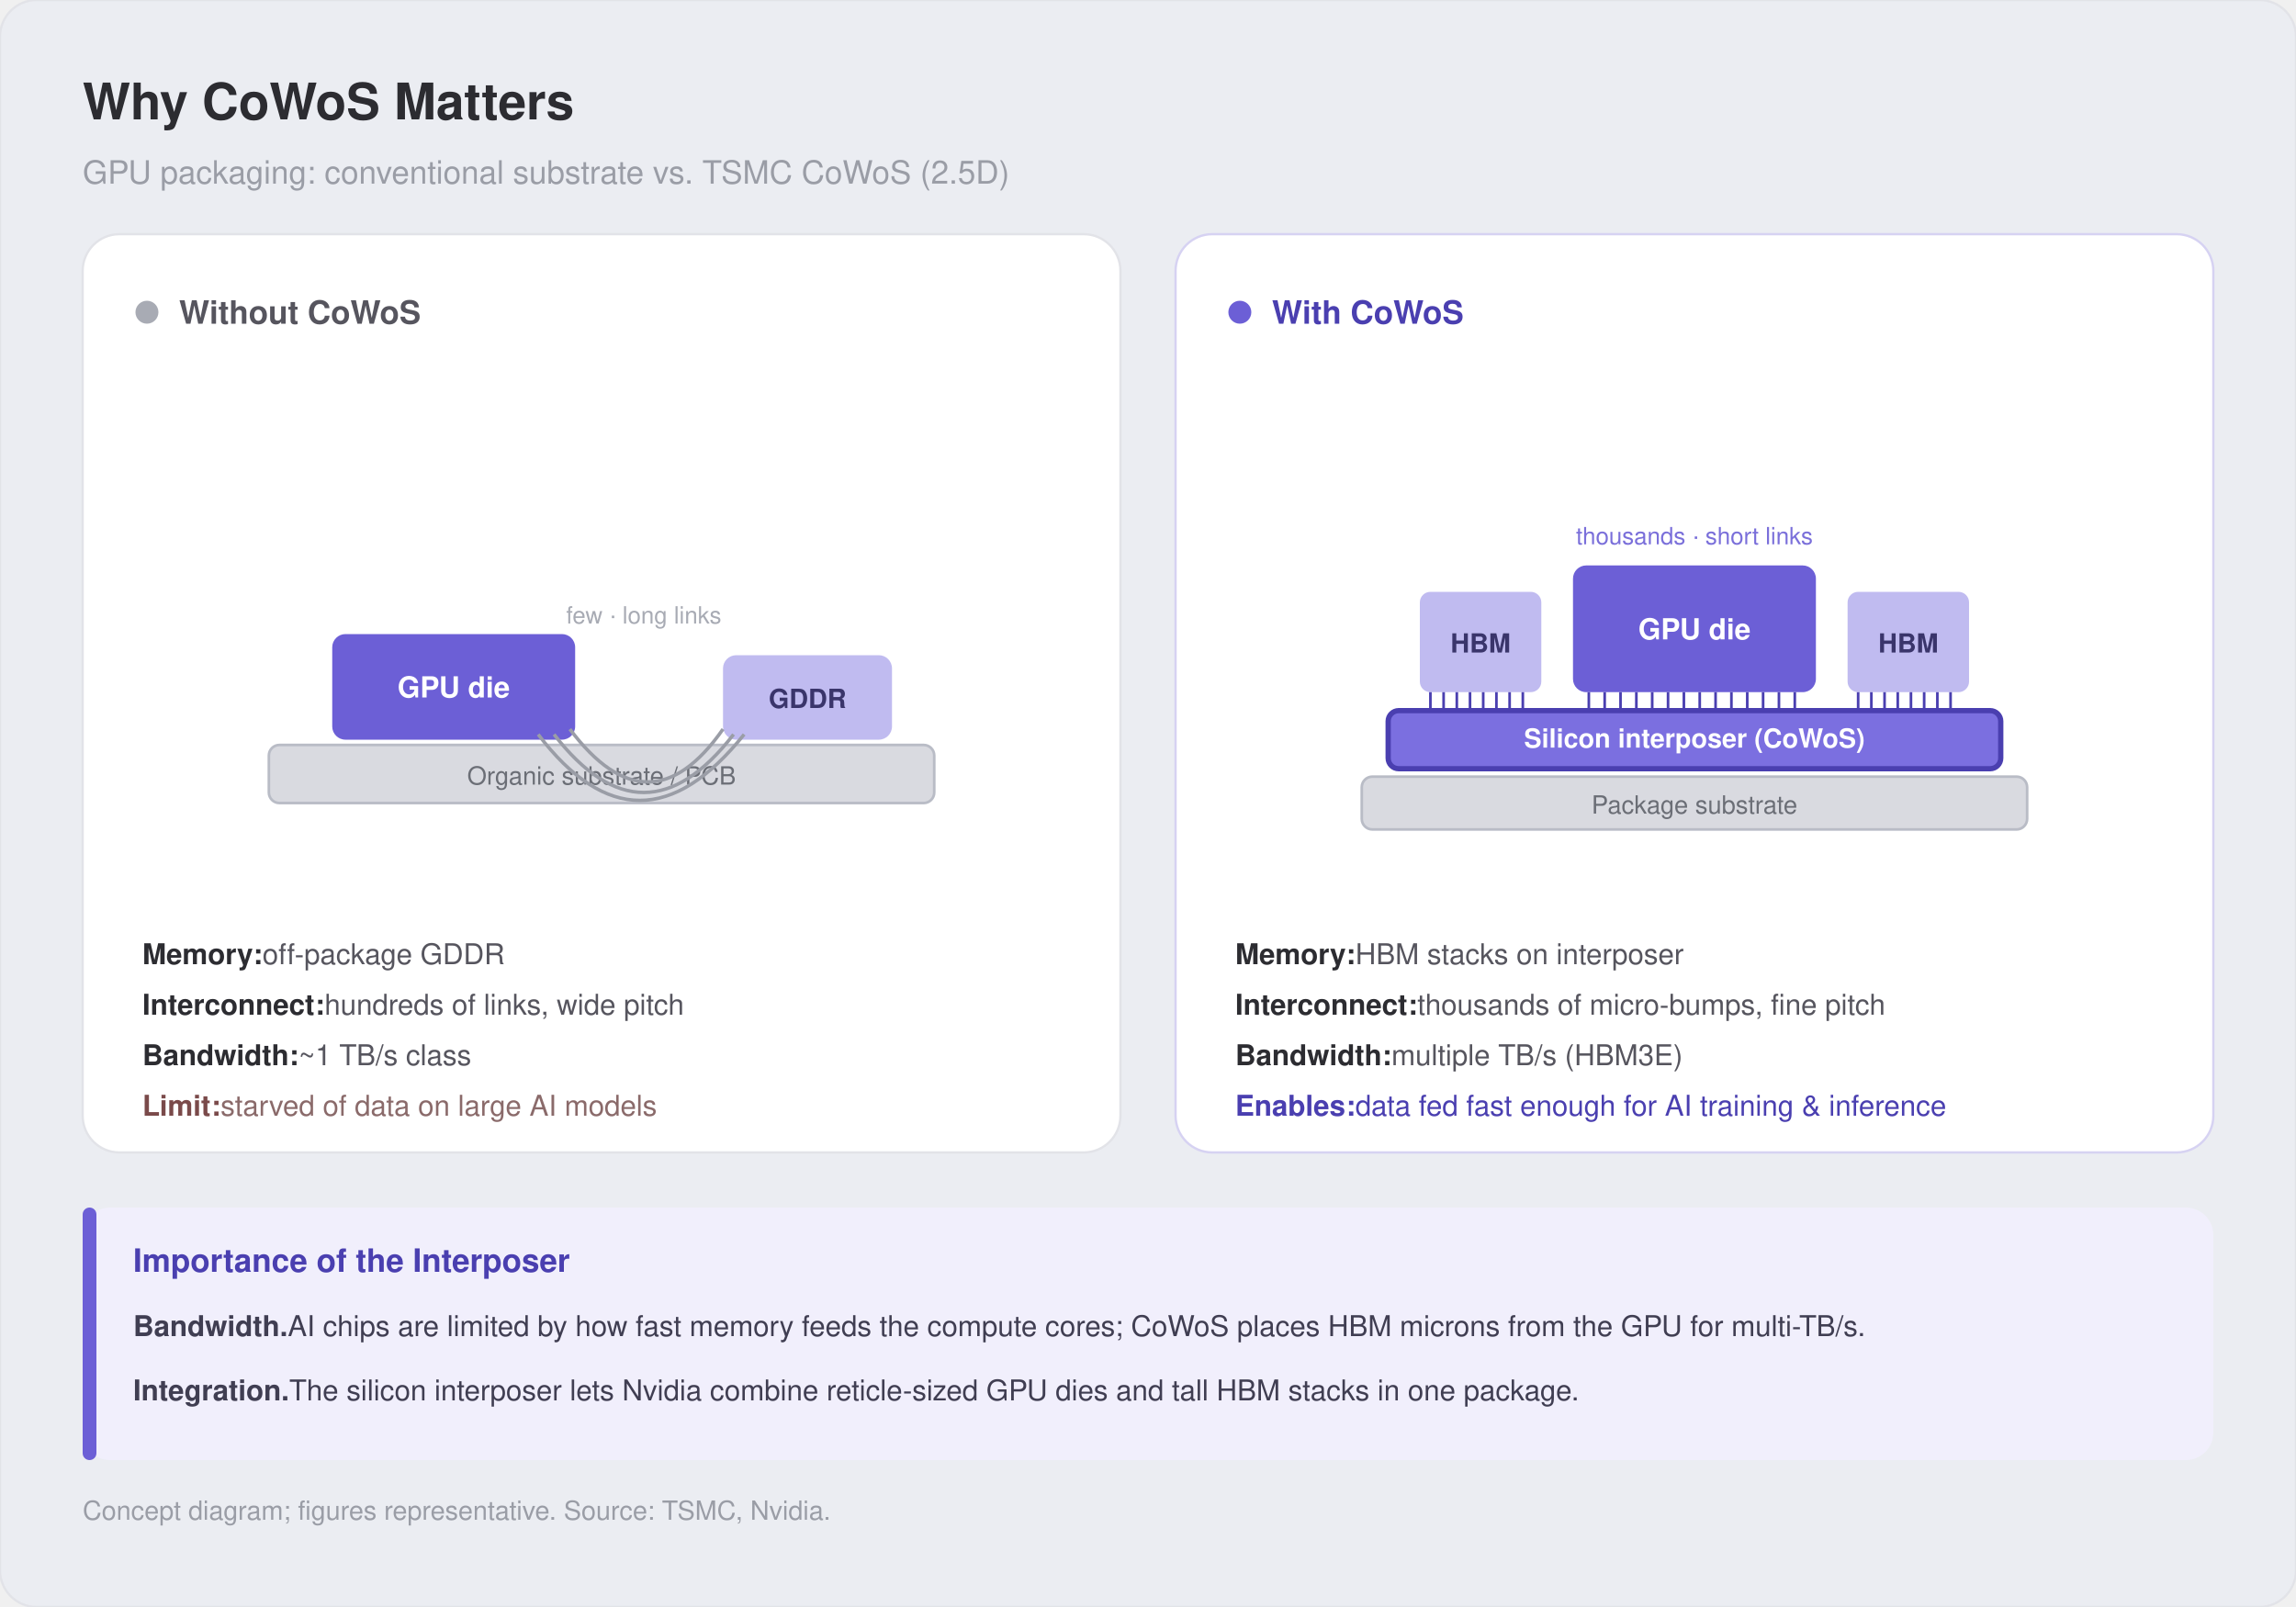
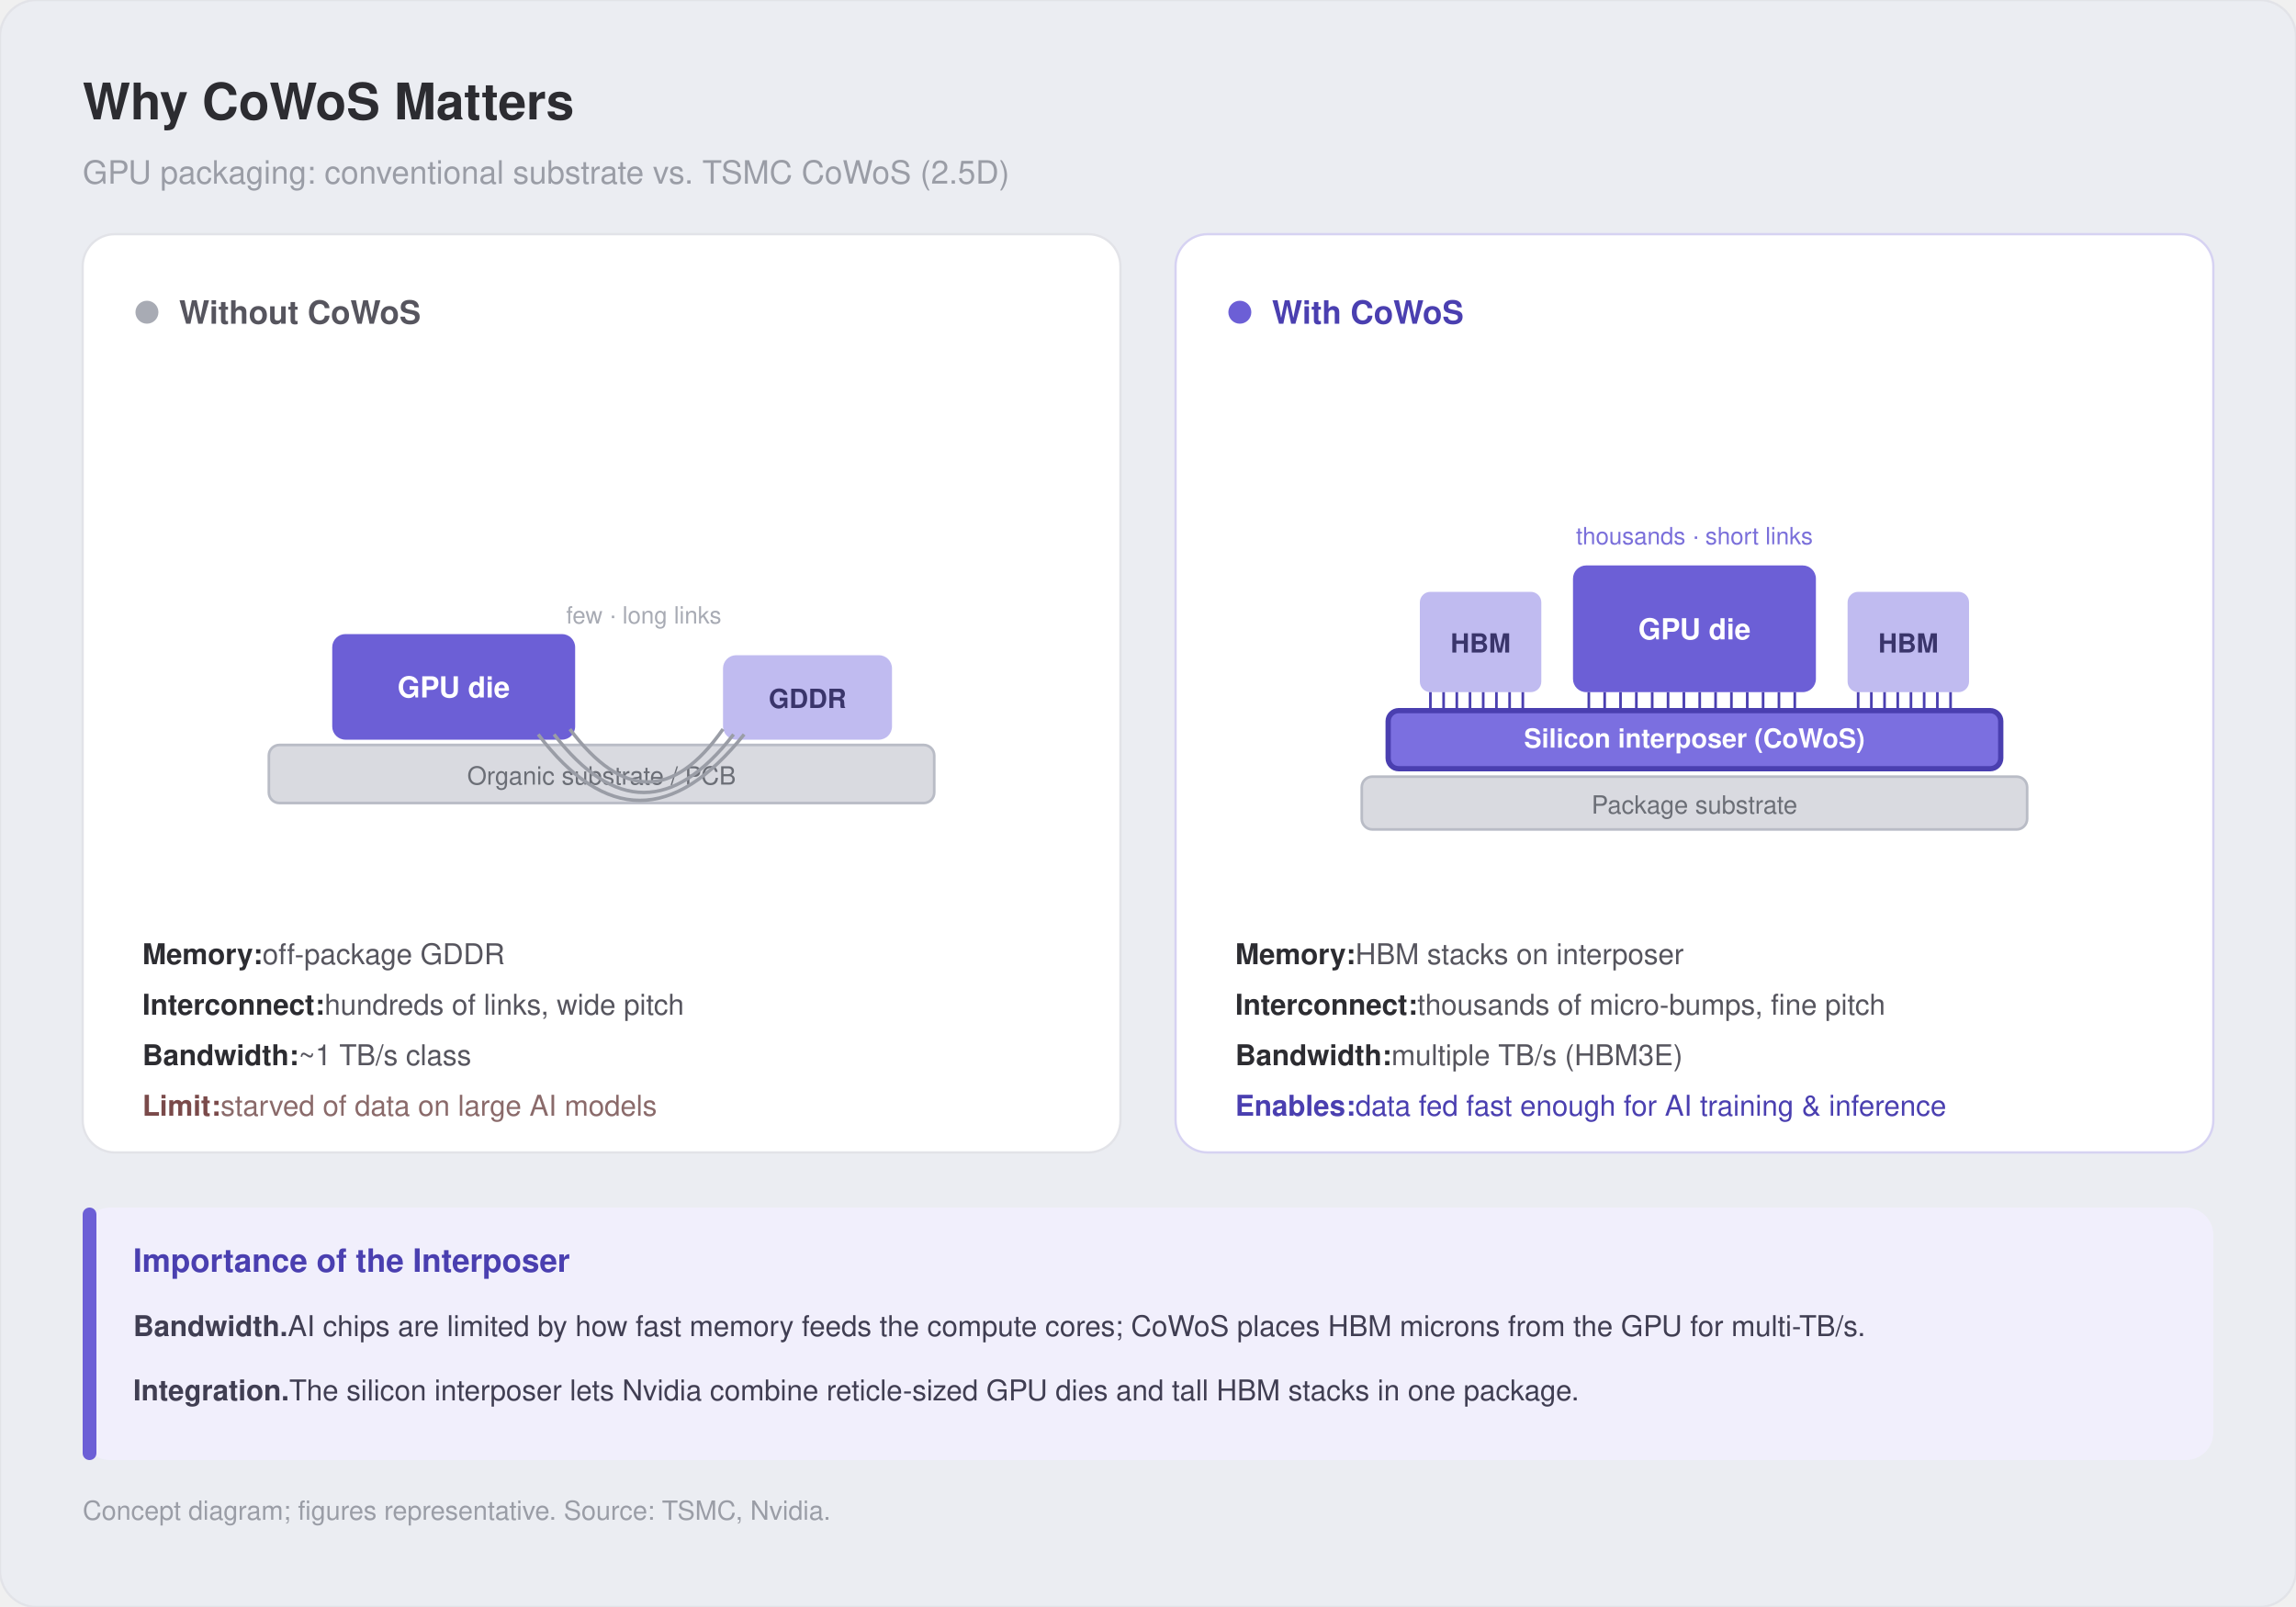
<svg xmlns="http://www.w3.org/2000/svg" width="1000" height="700" viewBox="0 -2 1000 700" font-family="Helvetica, Arial, sans-serif">
  <rect x="0" y="-2" width="1000" height="700" rx="16" fill="#EBEDF2" stroke="#E2E3E8" stroke-width="1" />
  <text x="36" y="50" font-size="22" font-weight="600" fill="#2C2C31">Why CoWoS Matters</text>
  <text x="36" y="78" font-size="14" fill="#9A9DA6">GPU packaging: conventional substrate vs. TSMC CoWoS (2.5D)</text>
-   <rect x="36" y="100" width="452" height="400" rx="16" fill="#FFFFFF" stroke="#E2E3E8" />
+   <rect x="36" y="100" width="452" height="400" rx="14" fill="#FFFFFF" stroke="#E2E3E8" />
  <circle cx="64" cy="134" r="5" fill="#A8ABB4" />
  <text x="78" y="139" font-size="14" font-weight="700" fill="#56555E">Without CoWoS</text>
  <g transform="translate(89.5,150) scale(1.15)">
    <rect x="24" y="150" width="252" height="22" rx="4" fill="#D9DAE0" stroke="#B9BCC6" />
    <text x="150" y="165" text-anchor="middle" font-size="9.5" fill="#6B6E76">Organic substrate / PCB</text>
    <rect x="48" y="108" width="92" height="40" rx="5" fill="#6C5FD6" />
    <text x="94" y="132" text-anchor="middle" font-size="11" fill="#FFFFFF" font-weight="600">GPU die</text>
    <rect x="196" y="116" width="64" height="32" rx="5" fill="#C0BBF0" />
    <text x="228" y="136" text-anchor="middle" font-size="10" fill="#3A356B" font-weight="600">GDDR</text>
    <path d="M138 144 Q168 184 196 144" fill="none" stroke="#9A9DA6" stroke-width="1.3" />
    <path d="M132 146 Q166 190 200 146" fill="none" stroke="#9A9DA6" stroke-width="1.3" />
    <path d="M126 146 Q164 196 204 146" fill="none" stroke="#9A9DA6" stroke-width="1.3" />
    <text x="166" y="104" text-anchor="middle" font-size="9" fill="#A8ABB4">few · long links</text>
  </g>
  <text x="62" y="418" font-size="12.5" fill="#56555E">
    <tspan fill="#2C2C31" font-weight="700">Memory: </tspan>off-package GDDR</text>
  <text x="62" y="440" font-size="12.5" fill="#56555E">
    <tspan fill="#2C2C31" font-weight="700">Interconnect: </tspan>hundreds of links, wide pitch</text>
  <text x="62" y="462" font-size="12.5" fill="#56555E">
    <tspan fill="#2C2C31" font-weight="700">Bandwidth: </tspan>~1 TB/s class</text>
  <text x="62" y="484" font-size="12.5" fill="#8A6A6A">
    <tspan fill="#7A4A4A" font-weight="700">Limit: </tspan>starved of data on large AI models</text>
-   <rect x="512" y="100" width="452" height="400" rx="16" fill="#FFFFFF" stroke="#D6D2F2" />
+   <rect x="512" y="100" width="452" height="400" rx="14" fill="#FFFFFF" stroke="#D6D2F2" />
  <circle cx="540" cy="134" r="5" fill="#6C5FD6" />
  <text x="554" y="139" font-size="14" font-weight="700" fill="#4A3FB0">With CoWoS</text>
  <g transform="translate(565.5,150) scale(1.15)">
    <rect x="24" y="162" width="252" height="20" rx="4" fill="#D9DAE0" stroke="#B9BCC6" />
    <text x="150" y="176" text-anchor="middle" font-size="9.5" fill="#6B6E76">Package substrate</text>
    <rect x="34" y="137" width="232" height="22" rx="4" fill="#7B6FE0" stroke="#4A3FB0" stroke-width="2" />
    <text x="150" y="151" text-anchor="middle" font-size="10" fill="#FFFFFF" font-weight="700">Silicon interposer (CoWoS)</text>
    <rect x="46" y="92" width="46" height="38" rx="4" fill="#C0BBF0" />
    <text x="69" y="115" text-anchor="middle" font-size="10" fill="#3A356B" font-weight="600">HBM</text>
    <rect x="104" y="82" width="92" height="48" rx="5" fill="#6C5FD6" />
    <text x="150" y="110" text-anchor="middle" font-size="11" fill="#FFFFFF" font-weight="600">GPU die</text>
    <rect x="208" y="92" width="46" height="38" rx="4" fill="#C0BBF0" />
    <text x="231" y="115" text-anchor="middle" font-size="10" fill="#3A356B" font-weight="600">HBM</text>
    <g stroke="#4A3FB0" stroke-width="1">
      <line x1="50" y1="130" x2="50" y2="137" />
      <line x1="55" y1="130" x2="55" y2="137" />
      <line x1="60" y1="130" x2="60" y2="137" />
      <line x1="65" y1="130" x2="65" y2="137" />
      <line x1="70" y1="130" x2="70" y2="137" />
      <line x1="75" y1="130" x2="75" y2="137" />
      <line x1="80" y1="130" x2="80" y2="137" />
      <line x1="85" y1="130" x2="85" y2="137" />
      <line x1="110" y1="130" x2="110" y2="137" />
      <line x1="116" y1="130" x2="116" y2="137" />
      <line x1="122" y1="130" x2="122" y2="137" />
      <line x1="128" y1="130" x2="128" y2="137" />
      <line x1="134" y1="130" x2="134" y2="137" />
      <line x1="140" y1="130" x2="140" y2="137" />
      <line x1="146" y1="130" x2="146" y2="137" />
      <line x1="152" y1="130" x2="152" y2="137" />
      <line x1="158" y1="130" x2="158" y2="137" />
      <line x1="164" y1="130" x2="164" y2="137" />
      <line x1="170" y1="130" x2="170" y2="137" />
      <line x1="176" y1="130" x2="176" y2="137" />
      <line x1="182" y1="130" x2="182" y2="137" />
      <line x1="188" y1="130" x2="188" y2="137" />
      <line x1="212" y1="130" x2="212" y2="137" />
      <line x1="217" y1="130" x2="217" y2="137" />
      <line x1="222" y1="130" x2="222" y2="137" />
      <line x1="227" y1="130" x2="227" y2="137" />
      <line x1="232" y1="130" x2="232" y2="137" />
      <line x1="237" y1="130" x2="237" y2="137" />
      <line x1="242" y1="130" x2="242" y2="137" />
      <line x1="247" y1="130" x2="247" y2="137" />
    </g>
    <text x="150" y="74" text-anchor="middle" font-size="9" fill="#7A6FDA">thousands · short links</text>
  </g>
  <text x="538" y="418" font-size="12.5" fill="#56555E">
    <tspan fill="#2C2C31" font-weight="700">Memory: </tspan>HBM stacks on interposer</text>
  <text x="538" y="440" font-size="12.5" fill="#56555E">
    <tspan fill="#2C2C31" font-weight="700">Interconnect: </tspan>thousands of micro-bumps, fine pitch</text>
  <text x="538" y="462" font-size="12.5" fill="#56555E">
    <tspan fill="#2C2C31" font-weight="700">Bandwidth: </tspan>multiple TB/s (HBM3E)</text>
  <text x="538" y="484" font-size="12.5" fill="#4A3FB0">
    <tspan fill="#4A3FB0" font-weight="700">Enables: </tspan>data fed fast enough for AI training &amp; inference</text>
  <rect x="36" y="524" width="928" height="110" rx="12" fill="#F1EFFC" />
  <rect x="36" y="524" width="6" height="110" rx="3" fill="#6C5FD6" />
  <text x="58" y="552" font-size="14" font-weight="700" fill="#4A3FB0">Importance of the Interposer</text>
  <text x="58" y="580" font-size="12.5" fill="#403E52">
    <tspan font-weight="700">Bandwidth. </tspan>AI chips are limited by how fast memory feeds the compute cores; CoWoS places HBM microns from the GPU for multi-TB/s.</text>
  <text x="58" y="608" font-size="12.5" fill="#403E52">
    <tspan font-weight="700">Integration. </tspan>The silicon interposer lets Nvidia combine reticle-sized GPU dies and tall HBM stacks in one package.</text>
  <text x="36" y="660" font-size="11.5" fill="#9A9DA6">Concept diagram; figures representative. Source: TSMC, Nvidia.</text>
</svg>
